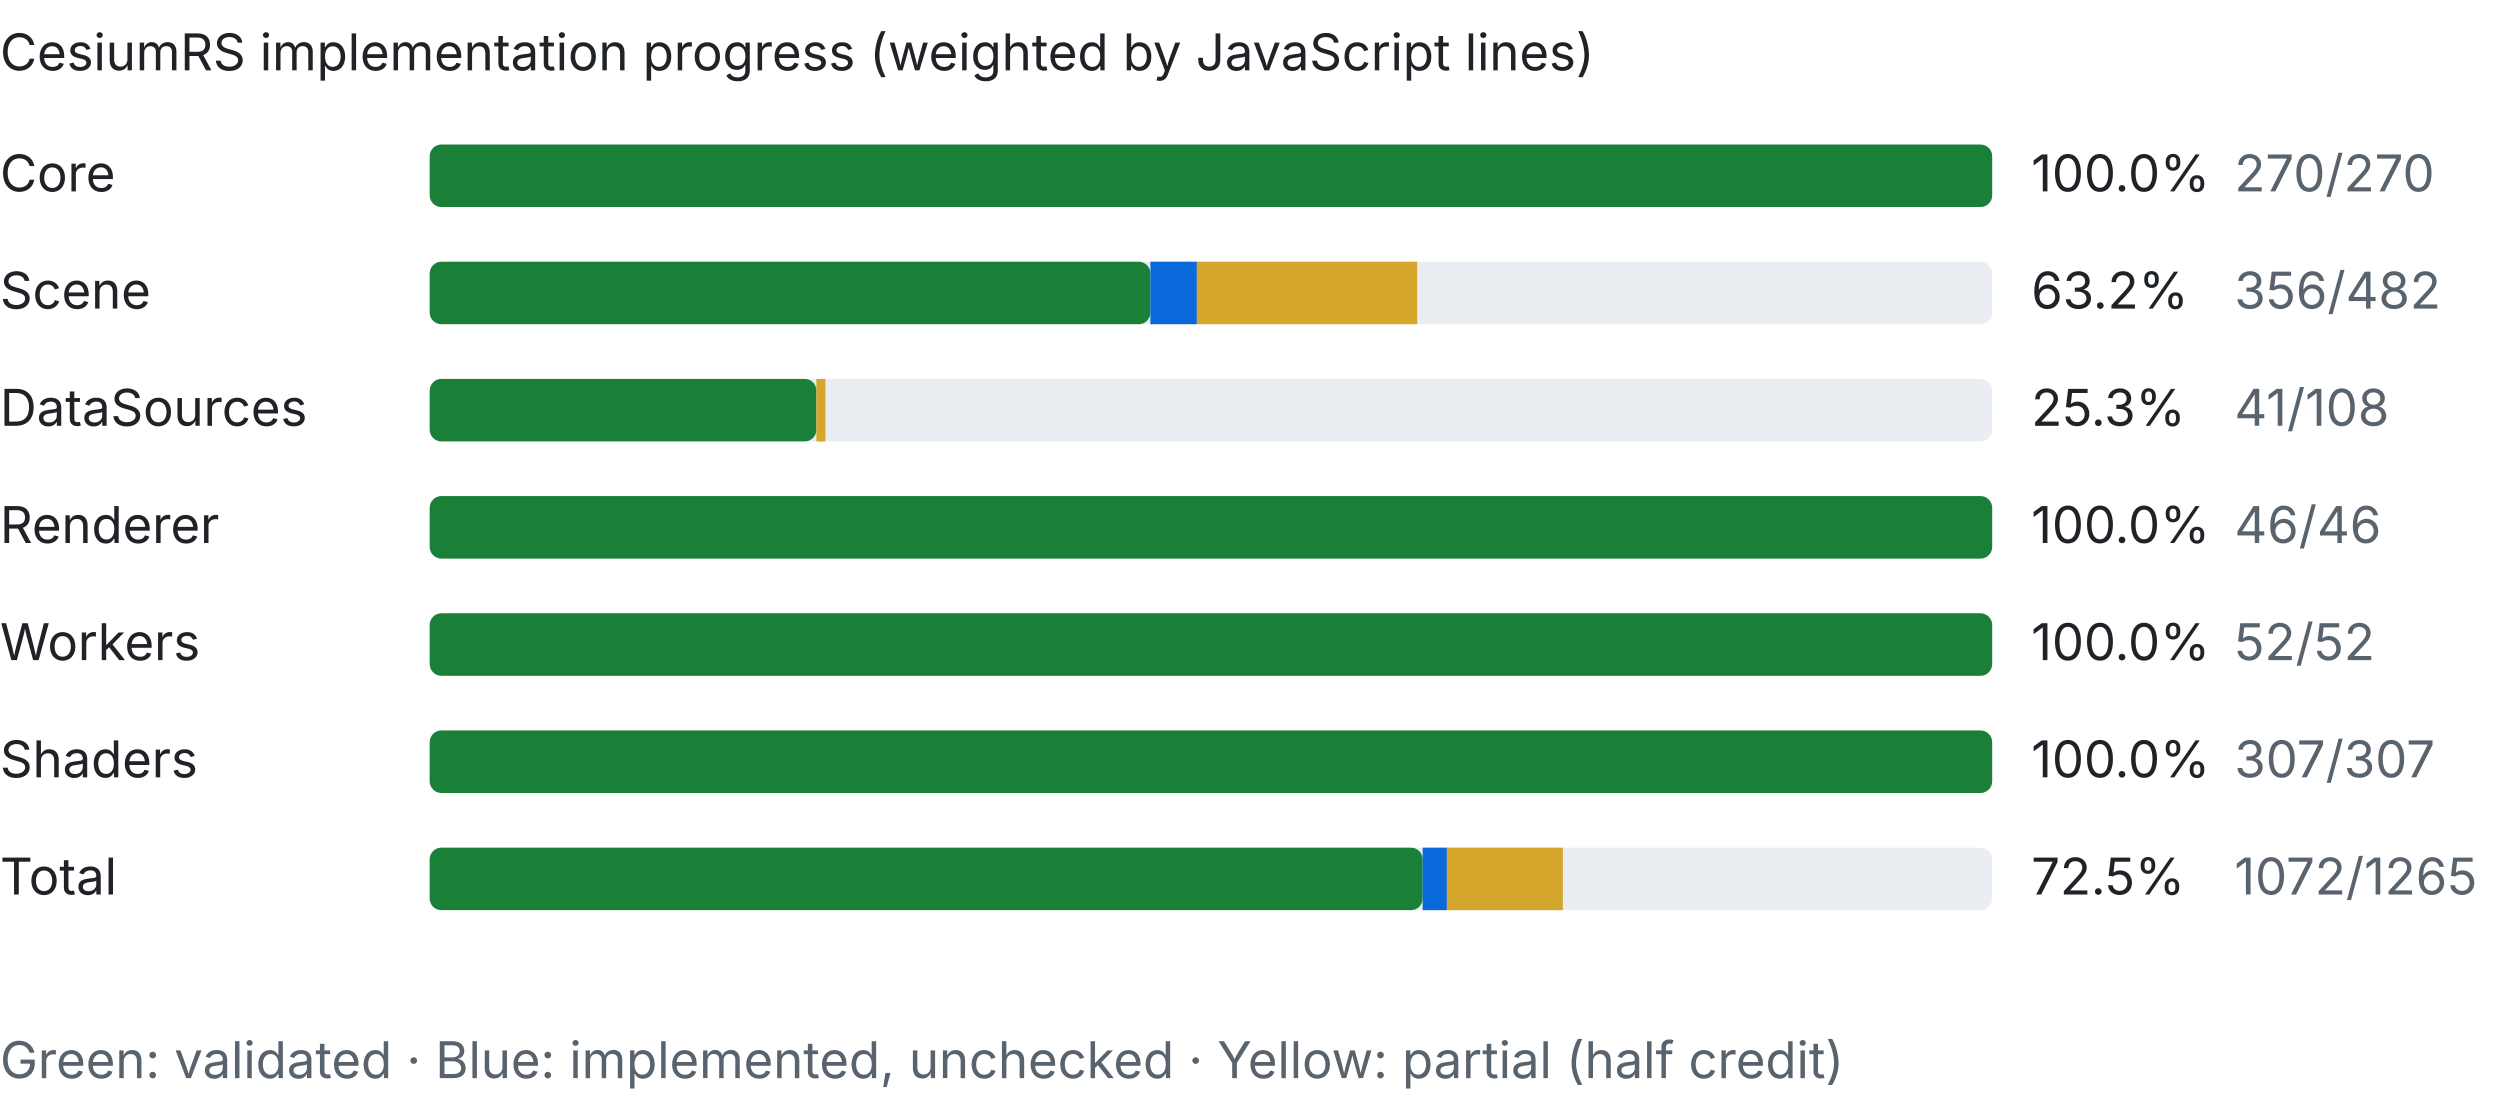
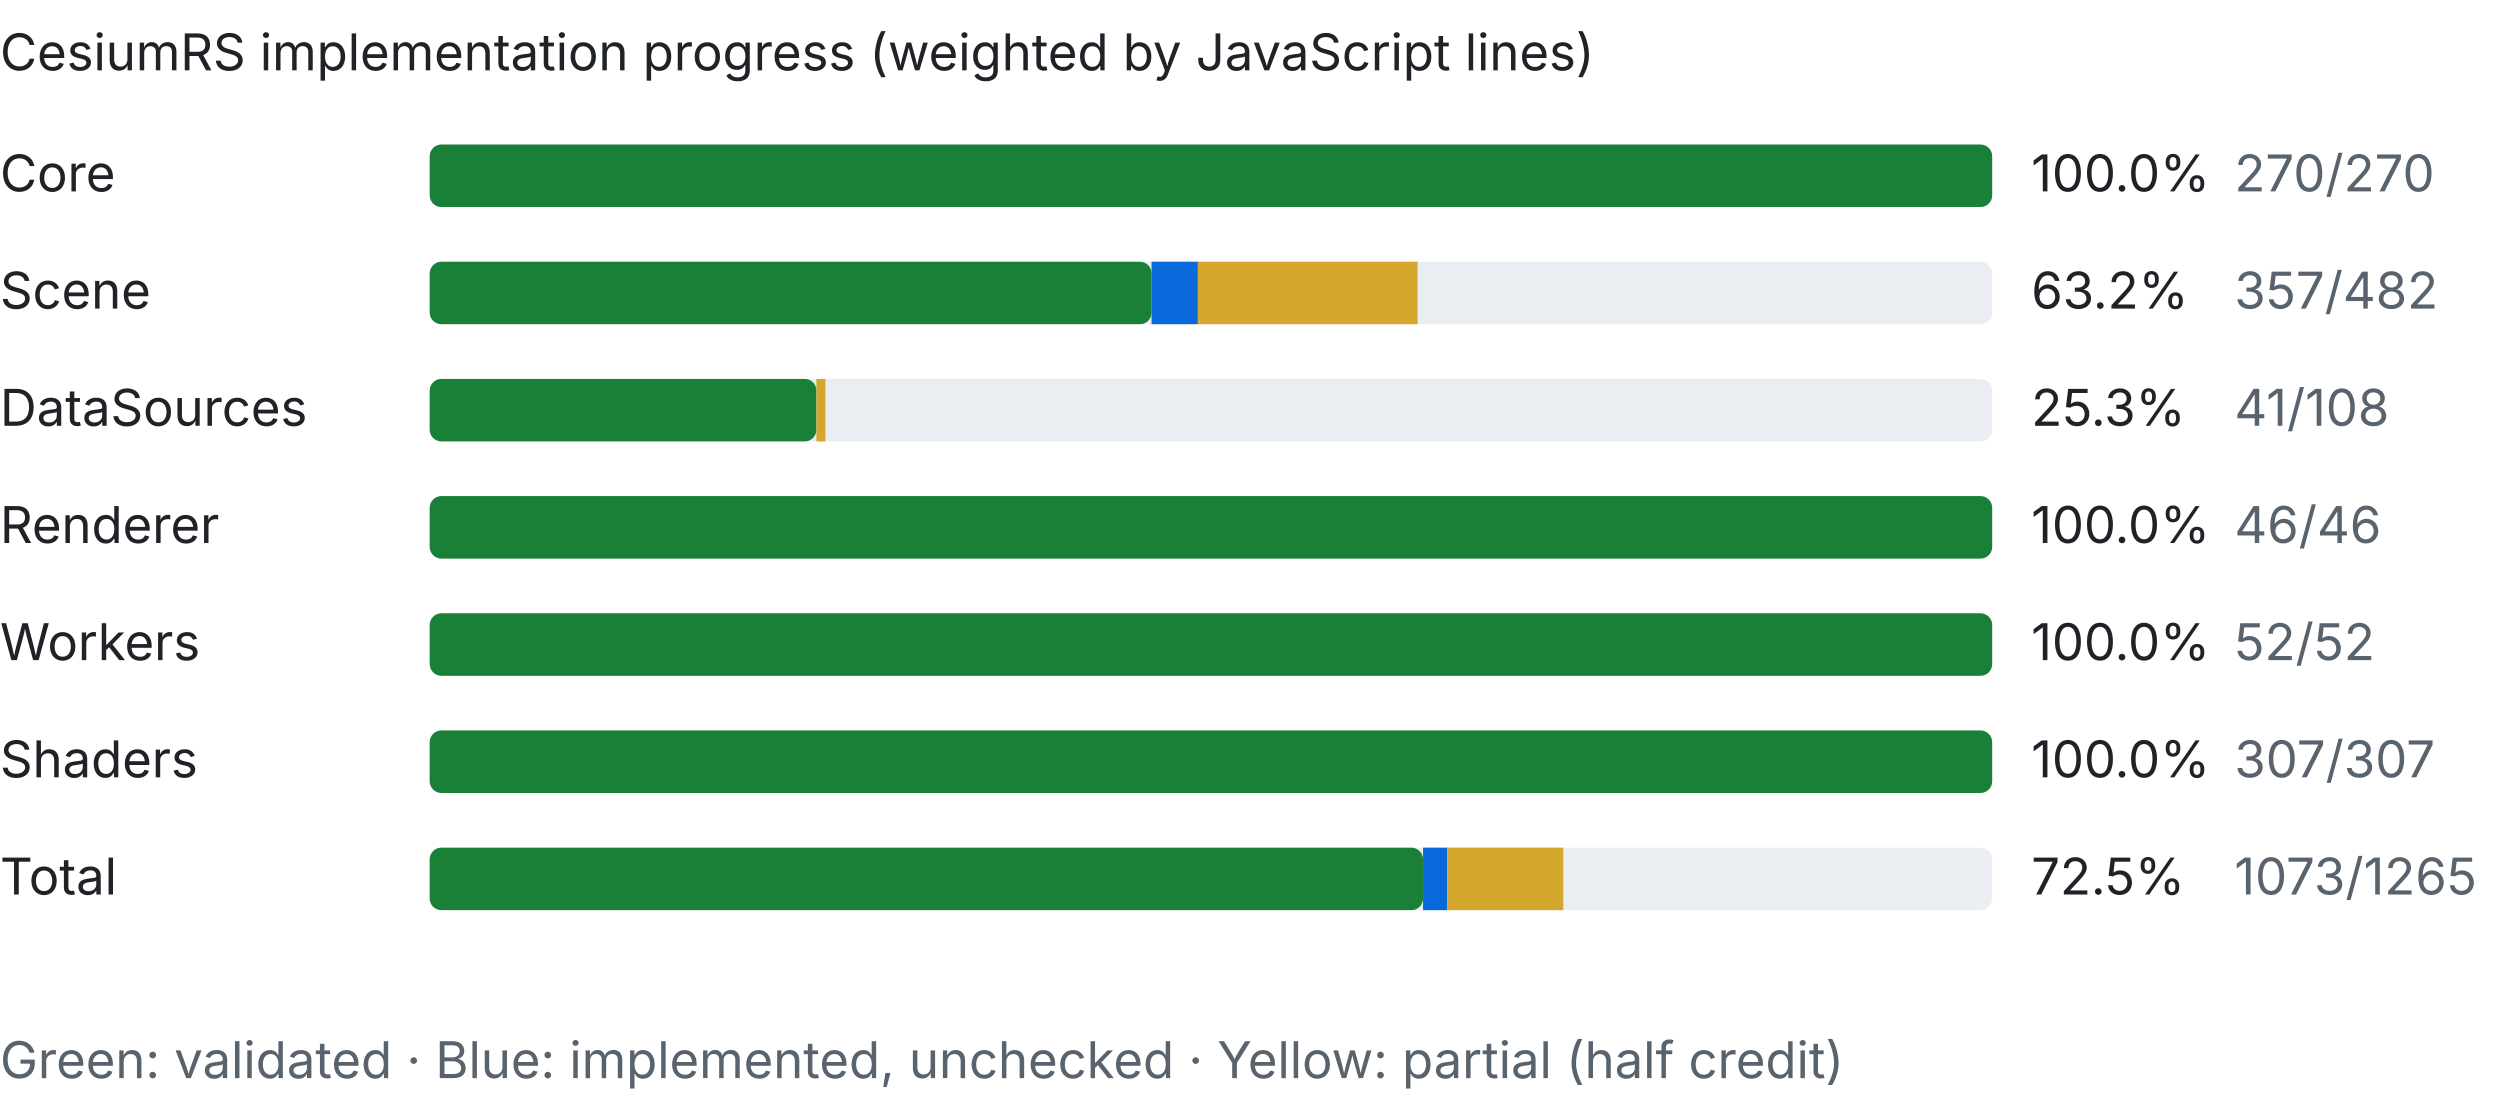
<svg xmlns="http://www.w3.org/2000/svg" width="640" height="281" viewBox="0 0 640 281">
  <style>text{font:13px system-ui,-apple-system,Segoe UI,sans-serif;fill:#1f2328}.dim{fill:#59636e}.bg{fill:#eaeef2}.done{fill:#1a7f37}.part{fill:#d4a72c}.unchecked{fill:#0969da}@media (prefers-color-scheme:dark){text{fill:#e6edf3}.dim{fill:#9198a1}.bg{fill:#30363d}.done{fill:#3fb950}}</style>
  <text x="0" y="18" font-weight="600">CesiumRS implementation progress (weighted by JavaScript lines)</text>
  <text x="0" y="49">Core</text>
  <rect class="bg" x="110" y="37" width="400" height="16" rx="3" />
  <rect class="done" x="110" y="37" width="400.0" height="16" rx="3" />
  <text x="520" y="49">100.0%</text>
  <text class="dim" x="572" y="49">270/270</text>
  <text x="0" y="79">Scene</text>
  <rect class="bg" x="110" y="67" width="400" height="16" rx="3" />
-   <rect class="done" x="110" y="67" width="184.5" height="16" rx="3" />
-   <rect class="unchecked" x="294.5" y="67" width="11.9" height="16" />
-   <rect class="part" x="306.4" y="67" width="56.4" height="16" />
+   <rect class="done" x="110" y="67" width="184.8" height="16" rx="3" />
+   <rect class="unchecked" x="294.8" y="67" width="11.9" height="16" />
+   <rect class="part" x="306.6" y="67" width="56.3" height="16" />
  <text x="520" y="79">63.2%</text>
-   <text class="dim" x="572" y="79">356/482</text>
+   <text class="dim" x="572" y="79">357/482</text>
  <text x="0" y="109">DataSources</text>
  <rect class="bg" x="110" y="97" width="400" height="16" rx="3" />
  <rect class="done" x="110" y="97" width="99.0" height="16" rx="3" />
  <rect class="part" x="209.0" y="97" width="2.3" height="16" />
  <text x="520" y="109">25.3%</text>
  <text class="dim" x="572" y="109">41/108</text>
  <text x="0" y="139">Renderer</text>
  <rect class="bg" x="110" y="127" width="400" height="16" rx="3" />
  <rect class="done" x="110" y="127" width="400.0" height="16" rx="3" />
  <text x="520" y="139">100.0%</text>
  <text class="dim" x="572" y="139">46/46</text>
  <text x="0" y="169">Workers</text>
  <rect class="bg" x="110" y="157" width="400" height="16" rx="3" />
  <rect class="done" x="110" y="157" width="400.0" height="16" rx="3" />
  <text x="520" y="169">100.0%</text>
  <text class="dim" x="572" y="169">52/52</text>
  <text x="0" y="199">Shaders</text>
  <rect class="bg" x="110" y="187" width="400" height="16" rx="3" />
  <rect class="done" x="110" y="187" width="400.0" height="16" rx="3" />
  <text x="520" y="199">100.0%</text>
  <text class="dim" x="572" y="199">307/307</text>
  <text x="0" y="229" font-weight="600">Total</text>
  <rect class="bg" x="110" y="217" width="400" height="16" rx="3" />
-   <rect class="done" x="110" y="217" width="254.2" height="16" rx="3" />
-   <rect class="unchecked" x="364.2" y="217" width="6.2" height="16" />
-   <rect class="part" x="370.4" y="217" width="29.7" height="16" />
+   <rect class="done" x="110" y="217" width="254.3" height="16" rx="3" />
+   <rect class="unchecked" x="364.3" y="217" width="6.2" height="16" />
+   <rect class="part" x="370.5" y="217" width="29.7" height="16" />
  <text x="520" y="229" font-weight="600">72.5%</text>
-   <text class="dim" x="572" y="229">1072/1265</text>
+   <text class="dim" x="572" y="229">1073/1265</text>
  <text class="dim" x="0" y="276">Green: validated · Blue: implemented, unchecked · Yellow: partial (half credit)</text>
</svg>
